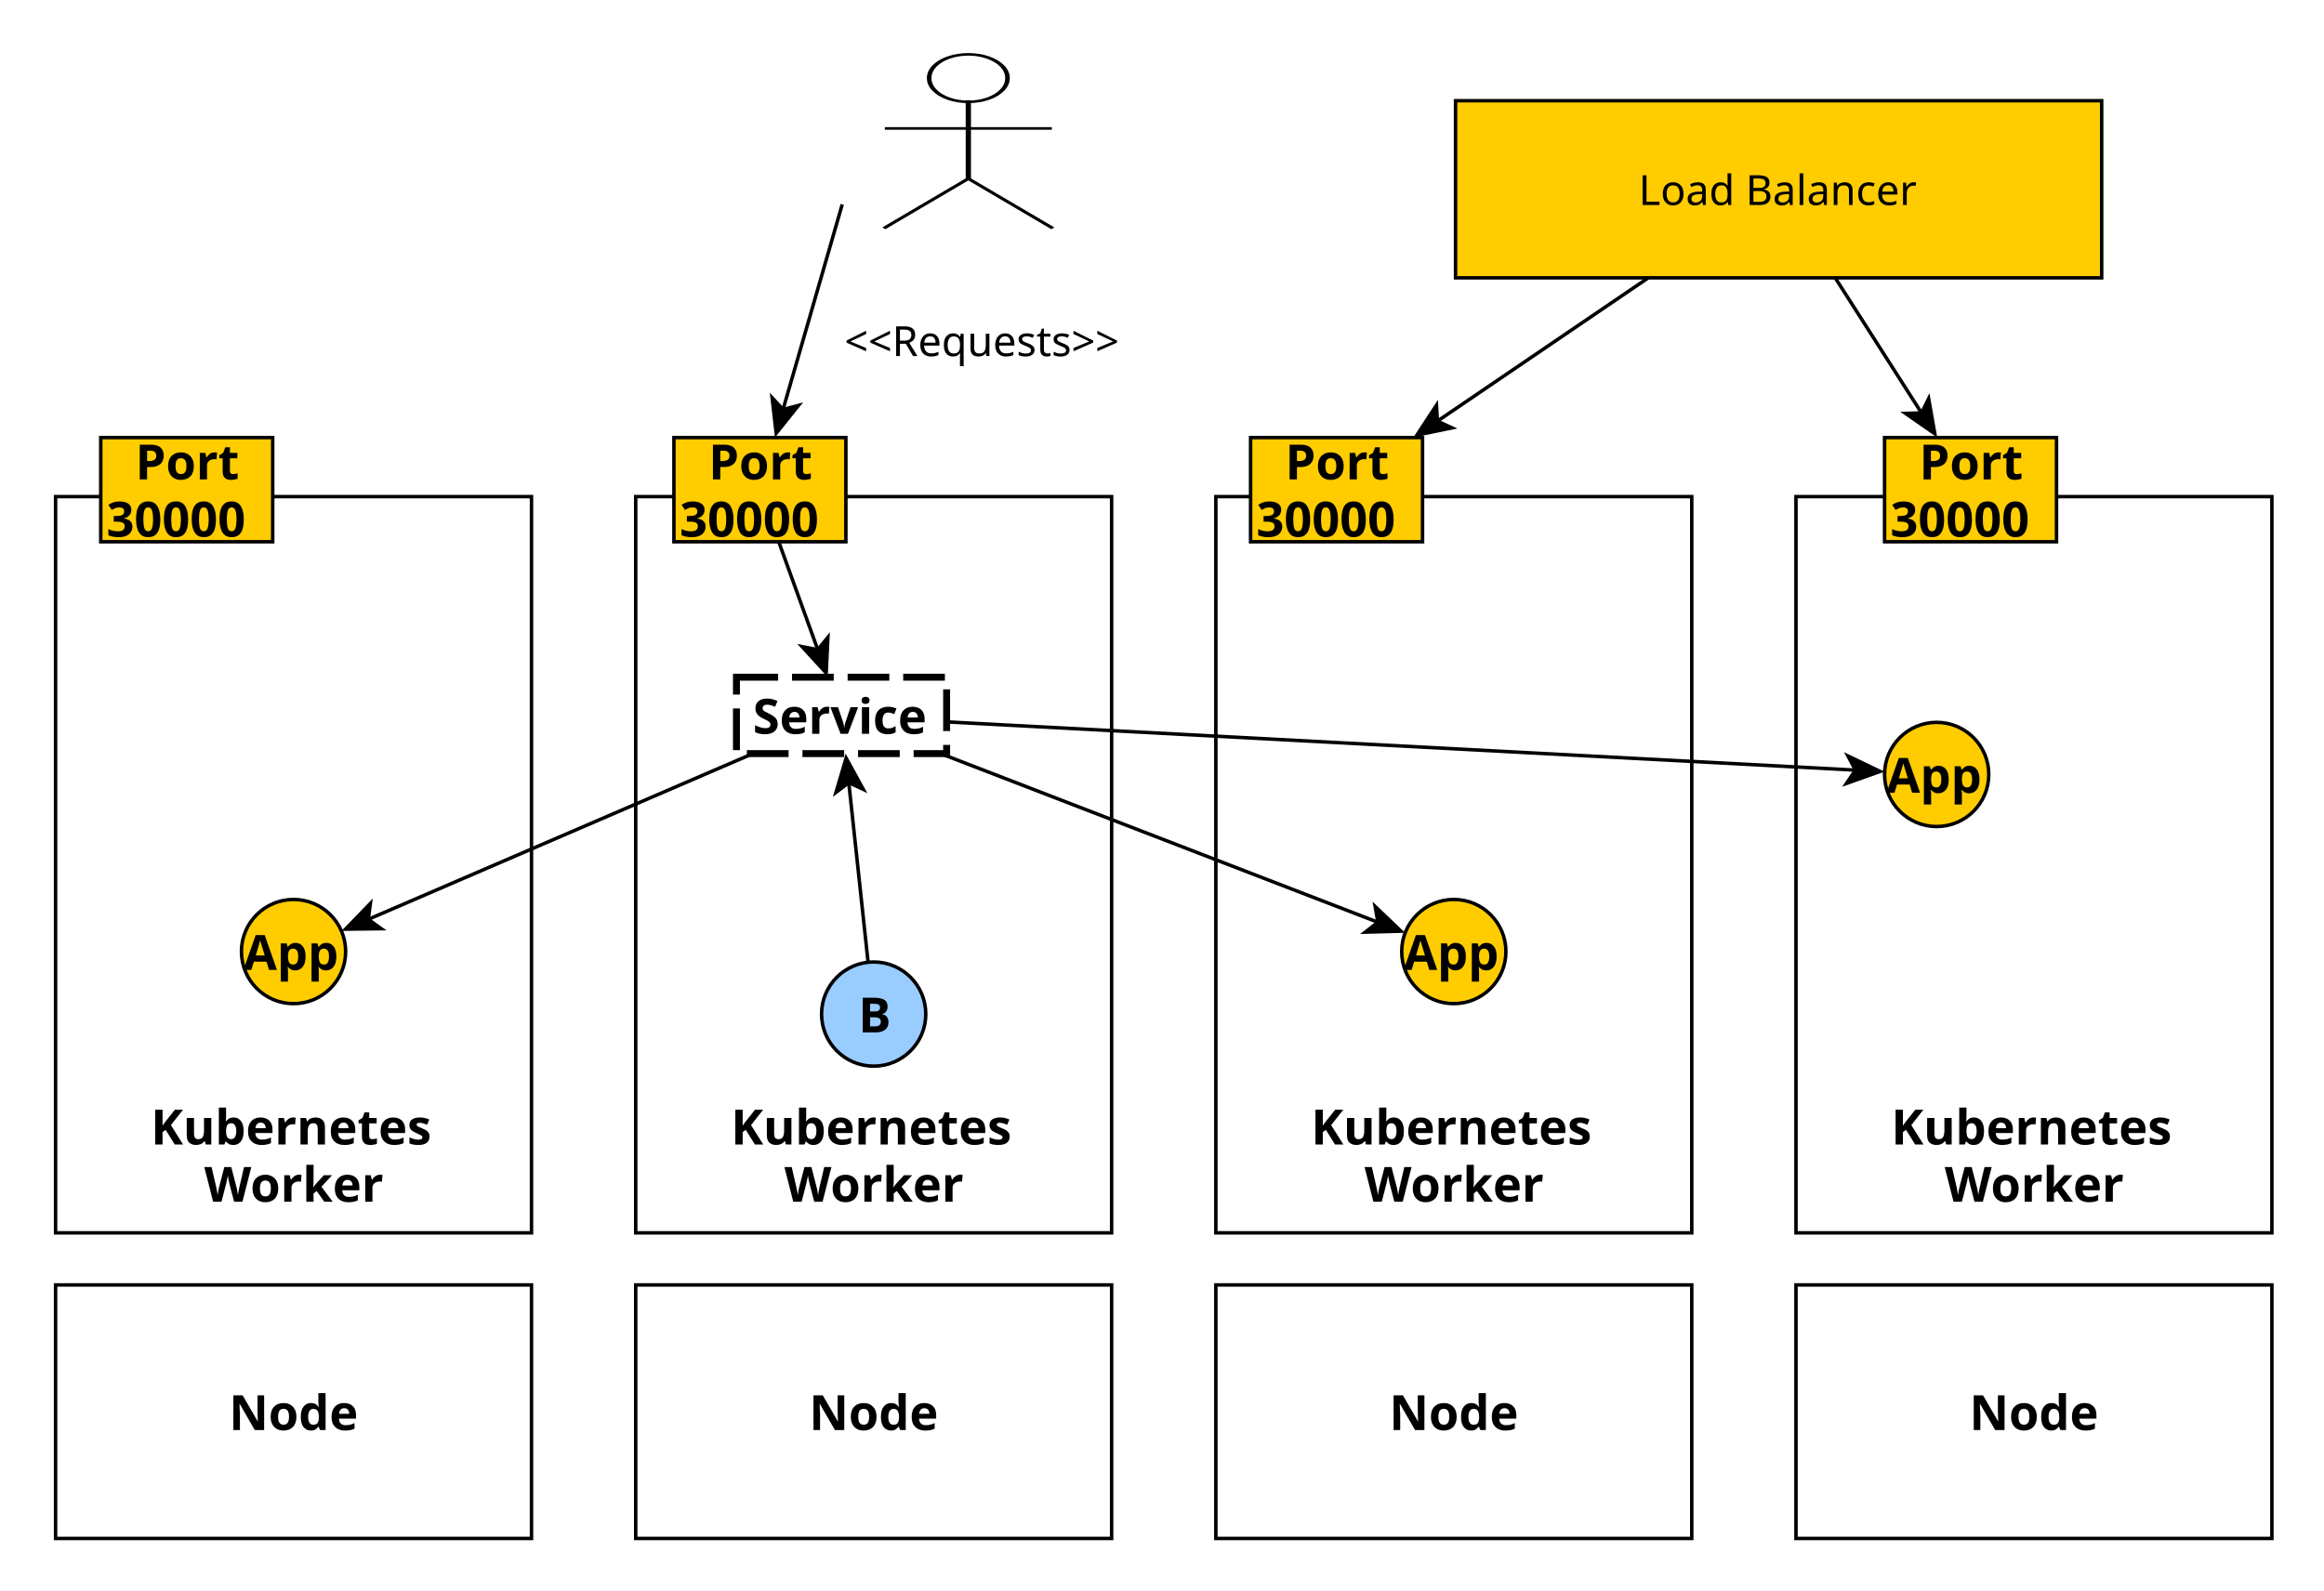
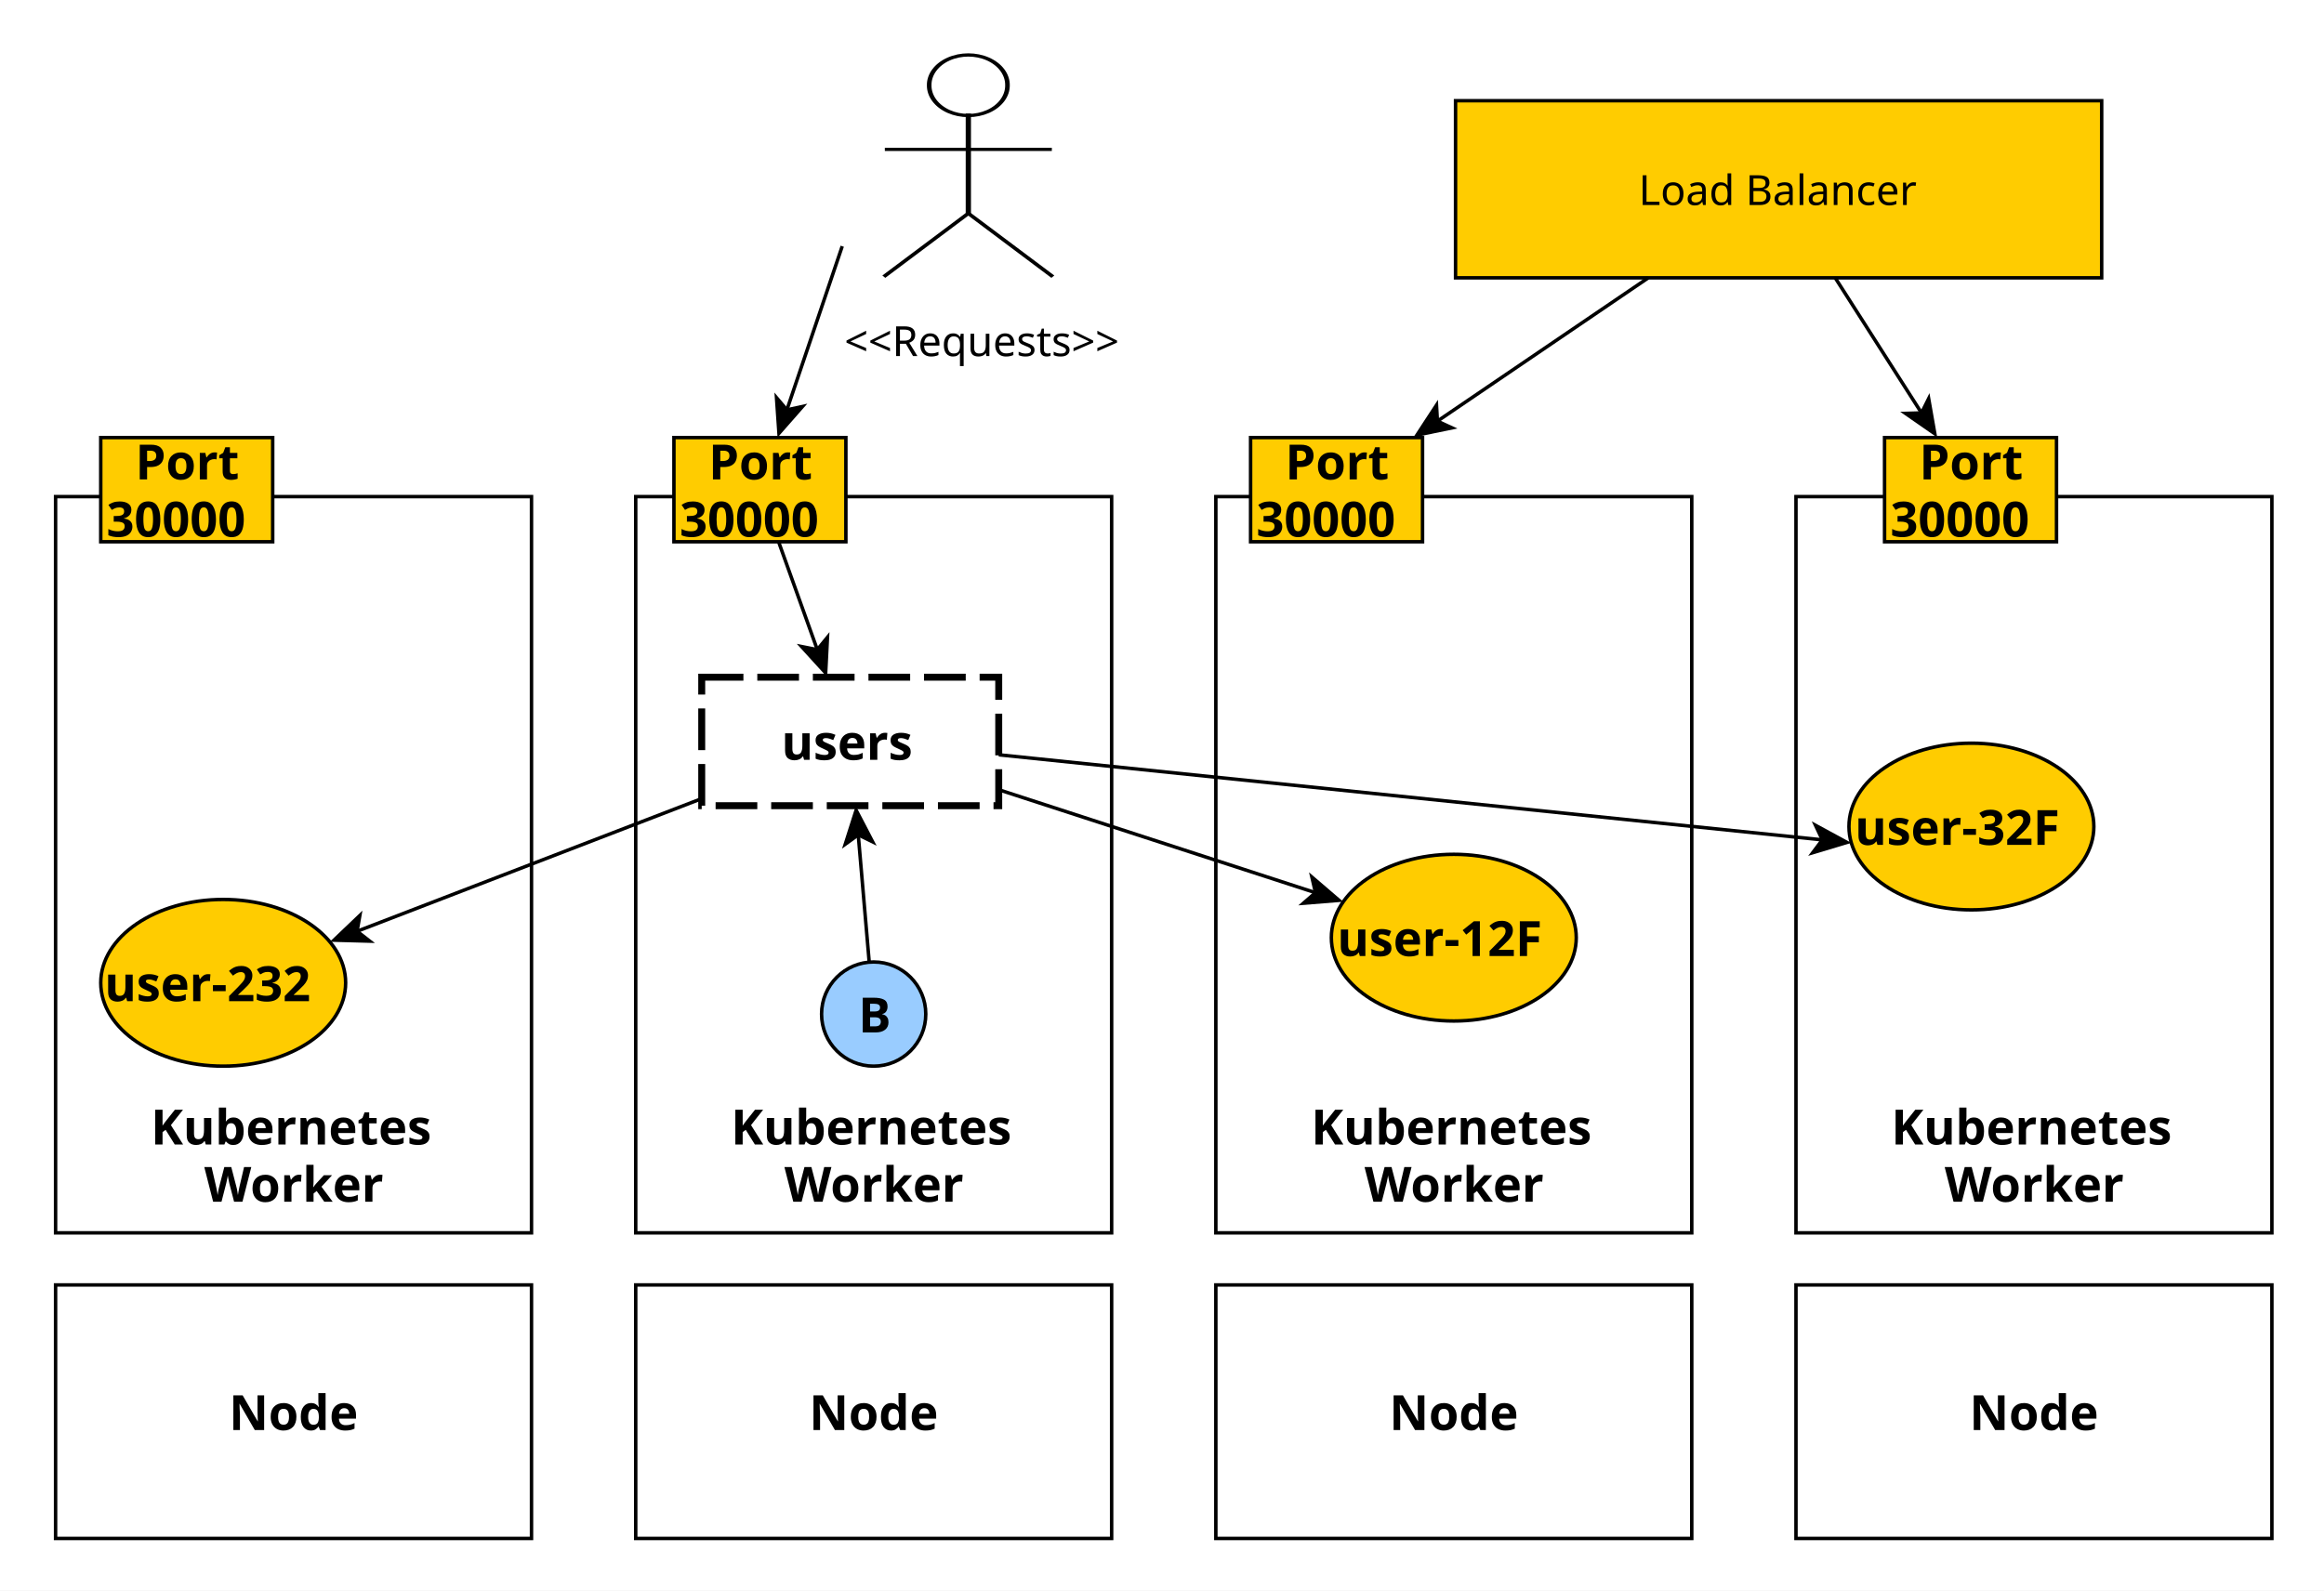
<svg xmlns="http://www.w3.org/2000/svg" fill-opacity="1" color-rendering="auto" color-interpolation="auto" text-rendering="auto" stroke="black" stroke-linecap="square" width="669" stroke-miterlimit="10" shape-rendering="auto" stroke-opacity="1" fill="black" stroke-dasharray="none" font-weight="normal" stroke-width="1" height="458" font-family="'Dialog'" font-style="normal" stroke-linejoin="miter" font-size="12px" stroke-dashoffset="0" image-rendering="auto">
  <defs id="genericDefs" />
  <g>
    <g fill="white" text-rendering="geometricPrecision" shape-rendering="geometricPrecision" transform="translate(-19,-154)" stroke="white">
      <rect x="19" width="669" height="458" y="154" clip-path="url(#clipPath2)" stroke="none" />
    </g>
    <g fill="white" text-rendering="geometricPrecision" shape-rendering="geometricPrecision" transform="matrix(1,0,0,1,-19,-154)" stroke="white">
      <rect x="536" width="137" height="212" y="297" clip-path="url(#clipPath2)" stroke="none" />
    </g>
    <g text-rendering="geometricPrecision" stroke-miterlimit="1.45" shape-rendering="geometricPrecision" transform="matrix(1,0,0,1,-19,-154)" stroke-linecap="butt">
      <rect fill="none" x="536" width="137" height="212" y="297" clip-path="url(#clipPath2)" />
      <text x="563.416" font-size="14px" y="483.559" clip-path="url(#clipPath2)" font-family="sans-serif" stroke="none" font-weight="bold" xml:space="preserve">Kubernetes</text>
      <text x="578.807" font-size="14px" y="500.047" clip-path="url(#clipPath2)" font-family="sans-serif" stroke="none" font-weight="bold" xml:space="preserve">Worker</text>
    </g>
    <g fill="white" text-rendering="geometricPrecision" shape-rendering="geometricPrecision" transform="matrix(1,0,0,1,-19,-154)" stroke="white">
      <rect x="369" width="137" height="212" y="297" clip-path="url(#clipPath2)" stroke="none" />
    </g>
    <g text-rendering="geometricPrecision" stroke-miterlimit="1.45" shape-rendering="geometricPrecision" transform="matrix(1,0,0,1,-19,-154)" stroke-linecap="butt">
      <rect fill="none" x="369" width="137" height="212" y="297" clip-path="url(#clipPath2)" />
      <text x="396.416" font-size="14px" y="483.559" clip-path="url(#clipPath2)" font-family="sans-serif" stroke="none" font-weight="bold" xml:space="preserve">Kubernetes</text>
      <text x="411.807" font-size="14px" y="500.047" clip-path="url(#clipPath2)" font-family="sans-serif" stroke="none" font-weight="bold" xml:space="preserve">Worker</text>
    </g>
    <g fill="white" text-rendering="geometricPrecision" shape-rendering="geometricPrecision" transform="matrix(1,0,0,1,-19,-154)" stroke="white">
      <rect x="202" width="137" height="212" y="297" clip-path="url(#clipPath2)" stroke="none" />
    </g>
    <g text-rendering="geometricPrecision" stroke-miterlimit="1.45" shape-rendering="geometricPrecision" transform="matrix(1,0,0,1,-19,-154)" stroke-linecap="butt">
      <rect fill="none" x="202" width="137" height="212" y="297" clip-path="url(#clipPath2)" />
      <text x="229.416" font-size="14px" y="483.559" clip-path="url(#clipPath2)" font-family="sans-serif" stroke="none" font-weight="bold" xml:space="preserve">Kubernetes</text>
      <text x="244.807" font-size="14px" y="500.047" clip-path="url(#clipPath2)" font-family="sans-serif" stroke="none" font-weight="bold" xml:space="preserve">Worker</text>
    </g>
    <g fill="white" text-rendering="geometricPrecision" shape-rendering="geometricPrecision" transform="matrix(1,0,0,1,-19,-154)" stroke="white">
      <rect x="202" width="137" height="73" y="524" clip-path="url(#clipPath2)" stroke="none" />
    </g>
    <g text-rendering="geometricPrecision" stroke-miterlimit="1.45" shape-rendering="geometricPrecision" transform="matrix(1,0,0,1,-19,-154)" stroke-linecap="butt">
      <rect fill="none" x="202" width="137" height="73" y="524" clip-path="url(#clipPath2)" />
      <text x="251.91" font-size="14px" y="565.791" clip-path="url(#clipPath2)" font-family="sans-serif" stroke="none" font-weight="bold" xml:space="preserve">Node</text>
    </g>
    <g fill="rgb(255,204,0)" text-rendering="geometricPrecision" shape-rendering="geometricPrecision" transform="matrix(1,0,0,1,-19,-154)" stroke="rgb(255,204,0)">
      <rect x="213" width="49.5" height="30" y="280" clip-path="url(#clipPath2)" stroke="none" />
    </g>
    <g text-rendering="geometricPrecision" stroke-miterlimit="1.45" shape-rendering="geometricPrecision" transform="matrix(1,0,0,1,-19,-154)" stroke-linecap="butt">
      <rect fill="none" x="213" width="49.5" height="30" y="280" clip-path="url(#clipPath2)" />
      <text x="222.967" font-size="14px" y="292.047" clip-path="url(#clipPath2)" font-family="sans-serif" stroke="none" font-weight="bold" xml:space="preserve">Port</text>
      <text x="214.662" font-size="14px" y="308.535" clip-path="url(#clipPath2)" font-family="sans-serif" stroke="none" font-weight="bold" xml:space="preserve">30000</text>
    </g>
-     <g text-rendering="geometricPrecision" shape-rendering="geometricPrecision" transform="matrix(1.2163,0,0,0.7356,253.8159,15.3531)">
+     <g text-rendering="geometricPrecision" shape-rendering="geometricPrecision" transform="matrix(1.2163,0,0,0.9375,253.8158,15.4498)">
      <g clip-path="url(#clipPath3)">
        <svg opacity="1" writing-mode="lr-tb" stop-color="rgb(0, 0, 0)" shape-rendering="auto" glyph-orientation-horizontal="0deg" color-profile="auto" lighting-color="rgb(255, 255, 255)" color="rgb(0, 0, 0)" font-weight="400" alignment-baseline="auto" font-style="normal" version="1.0" color-interpolation-filters="linearrgb" text-anchor="start" stroke-linecap="butt" color-interpolation="srgb" font-variant="normal" word-spacing="normal" fill-opacity="1" text-rendering="auto" clip-path="none" text-decoration="none" letter-spacing="normal" glyph-orientation-vertical="auto" display="inline" font-size-adjust="none" overflow="visible" fill="rgb(0, 0, 0)" font-stretch="normal" stroke-dasharray="none" id="svg1.svg2" stroke-miterlimit="4" stop-opacity="1" color-rendering="auto" font-size="12" pointer-events="visiblepainted" mask="none" direction="ltr" baseline-shift="baseline" enable-background="accumulate" fill-rule="nonzero" image-rendering="auto" stroke-dashoffset="0" marker-end="none" width="41" clip="auto" cursor="auto" stroke="none" filter="none" visibility="visible" kerning="auto" stroke-width="1" font-family="&quot;Arial&quot;,&quot;Helvetica&quot;,sans-serif" flood-opacity="1" clip-rule="nonzero" src="none" height="68.997" unicode-bidi="normal" stroke-linejoin="miter" stroke-opacity="1" flood-color="rgb(0, 0, 0)" dominant-baseline="auto" marker-start="none" marker-mid="none">
          <defs id="svg1.defs4">
            <clipPath clipPathUnits="userSpaceOnUse" id="clipPath1">
              <path d="M0 0 L669 0 L669 458 L0 458 L0 0 Z" />
            </clipPath>
            <clipPath clipPathUnits="userSpaceOnUse" id="clipPath2">
              <path d="M19 154 L688 154 L688 612 L19 612 L19 154 Z" />
            </clipPath>
            <clipPath clipPathUnits="userSpaceOnUse" id="clipPath3">
-               <path d="M-208.679 -20.873 L341.351 -20.873 L341.351 601.79 L-208.679 601.79 L-208.679 -20.873 Z" />
+               <path d="M-208.678 -16.48 L341.349 -16.48 L341.349 472.07 L-208.678 472.07 L-208.678 -16.48 Z" />
            </clipPath>
          </defs>
          <g id="svg1.layer1" transform="translate(-29.5,-42.95948)">
            <a id="svg1.a3142" transform="matrix(1.087391,0,0,1,-4.4742,0)">
              <path transform="translate(11.58689,5.290899)" style="fill:none;fill-rule:evenodd;stroke:#000000;stroke-width:1px;stroke-linecap:butt;stroke-linejoin:miter;stroke-opacity:1" id="svg1.path2160" d="M 47.029 47.37 A 8.52 9.201 0 1 1  29.99,47.37 A 8.52 9.201 0 1 1  47.029 47.37 z" />
            </a>
            <path style="fill:none" d="M 47.711 48.392 A 3.749 0 0 1 1  40.213,48.392 A 3.749 0 0 1 1  47.711 48.392 z" id="svg1.path3134" />
            <path style="fill:none;fill-rule:evenodd;stroke:#000000;stroke-width:1.243px;stroke-linecap:butt;stroke-linejoin:miter;stroke-opacity:1" d="M 50,61.337 C 50,91.363 50,92.248 50,92.248" id="svg1.path3136" />
            <path style="fill:none;fill-rule:evenodd;stroke:#000000;stroke-width:1px;stroke-linecap:butt;stroke-linejoin:miter;stroke-opacity:1" d="M 69.761,72.362 C 69.761,72.362 69.761,72.362 50.239,72.362 C 30.239,72.362 30.239,72.362 30.239,72.362 L 30.239,72.362" id="svg1.path3138" />
            <path style="fill:none;fill-rule:evenodd;stroke:#000000;stroke-width:1px;stroke-linecap:butt;stroke-linejoin:miter;stroke-opacity:1" d="M 30,111.457 C 30,111.457 30,111.457 50,92.014 C 70,111.457 70,111.457 70,111.457" id="svg1.path3140" />
          </g>
        </svg>
      </g>
    </g>
    <g fill="white" text-rendering="geometricPrecision" shape-rendering="geometricPrecision" transform="matrix(1,0,0,1,-19,-154)" stroke="white">
      <rect x="369" width="137" height="73" y="524" clip-path="url(#clipPath2)" stroke="none" />
    </g>
    <g text-rendering="geometricPrecision" stroke-miterlimit="1.45" shape-rendering="geometricPrecision" transform="matrix(1,0,0,1,-19,-154)" stroke-linecap="butt">
      <rect fill="none" x="369" width="137" height="73" y="524" clip-path="url(#clipPath2)" />
      <text x="418.91" font-size="14px" y="565.791" clip-path="url(#clipPath2)" font-family="sans-serif" stroke="none" font-weight="bold" xml:space="preserve">Node</text>
    </g>
    <g fill="white" text-rendering="geometricPrecision" shape-rendering="geometricPrecision" transform="matrix(1,0,0,1,-19,-154)" stroke="white">
      <rect x="536" width="137" height="73" y="524" clip-path="url(#clipPath2)" stroke="none" />
    </g>
    <g text-rendering="geometricPrecision" stroke-miterlimit="1.45" shape-rendering="geometricPrecision" transform="matrix(1,0,0,1,-19,-154)" stroke-linecap="butt">
      <rect fill="none" x="536" width="137" height="73" y="524" clip-path="url(#clipPath2)" />
      <text x="585.91" font-size="14px" y="565.791" clip-path="url(#clipPath2)" font-family="sans-serif" stroke="none" font-weight="bold" xml:space="preserve">Node</text>
    </g>
-     <g fill="rgb(255,204,0)" text-rendering="geometricPrecision" shape-rendering="geometricPrecision" transform="matrix(1,0,0,1,-19,-154)" stroke="rgb(255,204,0)">
-       <circle r="15" clip-path="url(#clipPath2)" cx="437.5" cy="428" stroke="none" />
-     </g>
-     <g text-rendering="geometricPrecision" stroke-miterlimit="1.45" shape-rendering="geometricPrecision" transform="matrix(1,0,0,1,-19,-154)" stroke-linecap="butt">
-       <circle fill="none" r="15" clip-path="url(#clipPath2)" cx="437.5" cy="428" />
-       <text x="423.069" font-size="14px" y="433.291" clip-path="url(#clipPath2)" font-family="sans-serif" stroke="none" font-weight="bold" xml:space="preserve">App</text>
-     </g>
-     <g fill="rgb(255,204,0)" text-rendering="geometricPrecision" shape-rendering="geometricPrecision" transform="matrix(1,0,0,1,-19,-154)" stroke="rgb(255,204,0)">
-       <circle r="15" clip-path="url(#clipPath2)" cx="576.5" cy="377" stroke="none" />
-     </g>
-     <g text-rendering="geometricPrecision" stroke-miterlimit="1.45" shape-rendering="geometricPrecision" transform="matrix(1,0,0,1,-19,-154)" stroke-linecap="butt">
-       <circle fill="none" r="15" clip-path="url(#clipPath2)" cx="576.5" cy="377" />
-       <text x="562.069" font-size="14px" y="382.291" clip-path="url(#clipPath2)" font-family="sans-serif" stroke="none" font-weight="bold" xml:space="preserve">App</text>
-     </g>
    <g fill="white" text-rendering="geometricPrecision" shape-rendering="geometricPrecision" transform="matrix(1,0,0,1,-19,-154)" stroke="white">
      <rect x="35" width="137" height="212" y="297" clip-path="url(#clipPath2)" stroke="none" />
    </g>
    <g text-rendering="geometricPrecision" stroke-miterlimit="1.45" shape-rendering="geometricPrecision" transform="matrix(1,0,0,1,-19,-154)" stroke-linecap="butt">
      <rect fill="none" x="35" width="137" height="212" y="297" clip-path="url(#clipPath2)" />
      <text x="62.416" font-size="14px" y="483.559" clip-path="url(#clipPath2)" font-family="sans-serif" stroke="none" font-weight="bold" xml:space="preserve">Kubernetes</text>
      <text x="77.807" font-size="14px" y="500.047" clip-path="url(#clipPath2)" font-family="sans-serif" stroke="none" font-weight="bold" xml:space="preserve">Worker</text>
    </g>
    <g fill="white" text-rendering="geometricPrecision" shape-rendering="geometricPrecision" transform="matrix(1,0,0,1,-19,-154)" stroke="white">
      <rect x="35" width="137" height="73" y="524" clip-path="url(#clipPath2)" stroke="none" />
    </g>
    <g text-rendering="geometricPrecision" stroke-miterlimit="1.45" shape-rendering="geometricPrecision" transform="matrix(1,0,0,1,-19,-154)" stroke-linecap="butt">
      <rect fill="none" x="35" width="137" height="73" y="524" clip-path="url(#clipPath2)" />
      <text x="84.91" font-size="14px" y="565.791" clip-path="url(#clipPath2)" font-family="sans-serif" stroke="none" font-weight="bold" xml:space="preserve">Node</text>
    </g>
    <g fill="rgb(255,204,0)" text-rendering="geometricPrecision" shape-rendering="geometricPrecision" transform="matrix(1,0,0,1,-19,-154)" stroke="rgb(255,204,0)">
-       <circle r="15" clip-path="url(#clipPath2)" cx="103.5" cy="428" stroke="none" />
+       <ellipse rx="35.25" ry="24" clip-path="url(#clipPath2)" cx="83.25" cy="437" stroke="none" />
    </g>
    <g text-rendering="geometricPrecision" stroke-miterlimit="1.45" shape-rendering="geometricPrecision" transform="matrix(1,0,0,1,-19,-154)" stroke-linecap="butt">
-       <circle fill="none" r="15" clip-path="url(#clipPath2)" cx="103.5" cy="428" />
-       <text x="89.069" font-size="14px" y="433.291" clip-path="url(#clipPath2)" font-family="sans-serif" stroke="none" font-weight="bold" xml:space="preserve">App</text>
+       <ellipse rx="35.25" fill="none" ry="24" clip-path="url(#clipPath2)" cx="83.25" cy="437" />
+       <text x="49.087" font-size="14px" y="442.291" clip-path="url(#clipPath2)" font-family="sans-serif" stroke="none" font-weight="bold" xml:space="preserve">user-232</text>
      <text x="262.081" xml:space="preserve" y="256.535" clip-path="url(#clipPath2)" font-family="sans-serif" stroke="none">&lt;&lt;Requests&gt;&gt;</text>
    </g>
    <g fill="rgb(153,204,255)" text-rendering="geometricPrecision" shape-rendering="geometricPrecision" transform="matrix(1,0,0,1,-19,-154)" stroke="rgb(153,204,255)">
      <circle r="15" clip-path="url(#clipPath2)" cx="270.5" cy="446" stroke="none" />
    </g>
    <g text-rendering="geometricPrecision" stroke-miterlimit="1.45" shape-rendering="geometricPrecision" transform="matrix(1,0,0,1,-19,-154)" stroke-linecap="butt">
      <circle fill="none" r="15" clip-path="url(#clipPath2)" cx="270.5" cy="446" />
      <text x="266.091" font-size="14px" y="451.291" clip-path="url(#clipPath2)" font-family="sans-serif" stroke="none" font-weight="bold" xml:space="preserve">B</text>
-       <rect x="231" y="349" clip-path="url(#clipPath2)" fill="none" width="60.5" stroke-dasharray="12,4" height="22" stroke-width="2" />
-       <text x="235.711" font-size="14px" y="365.291" clip-path="url(#clipPath2)" font-family="sans-serif" stroke="none" font-weight="bold" xml:space="preserve">Service</text>
+       <rect x="221" y="349" clip-path="url(#clipPath2)" fill="none" width="85.5" stroke-dasharray="12,4" height="37" stroke-width="2" />
+       <text x="243.953" font-size="14px" y="372.791" clip-path="url(#clipPath2)" font-family="sans-serif" stroke="none" font-weight="bold" xml:space="preserve">users</text>
    </g>
    <g fill="rgb(255,204,0)" text-rendering="geometricPrecision" shape-rendering="geometricPrecision" transform="matrix(1,0,0,1,-19,-154)" stroke="rgb(255,204,0)">
      <rect x="561.5" width="49.5" height="30" y="280" clip-path="url(#clipPath2)" stroke="none" />
    </g>
    <g text-rendering="geometricPrecision" stroke-miterlimit="1.45" shape-rendering="geometricPrecision" transform="matrix(1,0,0,1,-19,-154)" stroke-linecap="butt">
      <rect fill="none" x="561.5" width="49.5" height="30" y="280" clip-path="url(#clipPath2)" />
      <text x="571.467" font-size="14px" y="292.047" clip-path="url(#clipPath2)" font-family="sans-serif" stroke="none" font-weight="bold" xml:space="preserve">Port</text>
      <text x="563.162" font-size="14px" y="308.535" clip-path="url(#clipPath2)" font-family="sans-serif" stroke="none" font-weight="bold" xml:space="preserve">30000</text>
    </g>
    <g fill="rgb(255,204,0)" text-rendering="geometricPrecision" shape-rendering="geometricPrecision" transform="matrix(1,0,0,1,-19,-154)" stroke="rgb(255,204,0)">
      <rect x="48" width="49.5" height="30" y="280" clip-path="url(#clipPath2)" stroke="none" />
    </g>
    <g text-rendering="geometricPrecision" stroke-miterlimit="1.45" shape-rendering="geometricPrecision" transform="matrix(1,0,0,1,-19,-154)" stroke-linecap="butt">
      <rect fill="none" x="48" width="49.5" height="30" y="280" clip-path="url(#clipPath2)" />
      <text x="57.967" font-size="14px" y="292.047" clip-path="url(#clipPath2)" font-family="sans-serif" stroke="none" font-weight="bold" xml:space="preserve">Port</text>
      <text x="49.662" font-size="14px" y="308.535" clip-path="url(#clipPath2)" font-family="sans-serif" stroke="none" font-weight="bold" xml:space="preserve">30000</text>
    </g>
    <g fill="rgb(255,204,0)" text-rendering="geometricPrecision" shape-rendering="geometricPrecision" transform="matrix(1,0,0,1,-19,-154)" stroke="rgb(255,204,0)">
      <rect x="379" width="49.5" height="30" y="280" clip-path="url(#clipPath2)" stroke="none" />
    </g>
    <g text-rendering="geometricPrecision" stroke-miterlimit="1.45" shape-rendering="geometricPrecision" transform="matrix(1,0,0,1,-19,-154)" stroke-linecap="butt">
      <rect fill="none" x="379" width="49.5" height="30" y="280" clip-path="url(#clipPath2)" />
      <text x="388.967" font-size="14px" y="292.047" clip-path="url(#clipPath2)" font-family="sans-serif" stroke="none" font-weight="bold" xml:space="preserve">Port</text>
      <text x="380.662" font-size="14px" y="308.535" clip-path="url(#clipPath2)" font-family="sans-serif" stroke="none" font-weight="bold" xml:space="preserve">30000</text>
    </g>
    <g fill="rgb(255,204,0)" text-rendering="geometricPrecision" shape-rendering="geometricPrecision" transform="matrix(1,0,0,1,-19,-154)" stroke="rgb(255,204,0)">
      <rect x="438" width="186" height="51" y="183" clip-path="url(#clipPath2)" stroke="none" />
    </g>
    <g text-rendering="geometricPrecision" stroke-miterlimit="1.45" shape-rendering="geometricPrecision" transform="matrix(1,0,0,1,-19,-154)" stroke-linecap="butt">
      <rect fill="none" x="438" width="186" height="51" y="183" clip-path="url(#clipPath2)" />
      <text x="490.72" xml:space="preserve" y="213.035" clip-path="url(#clipPath2)" font-family="sans-serif" stroke="none">Load Balancer</text>
-       <path fill="none" d="M261.45 212.86 L244.296 272.314" clip-path="url(#clipPath2)" />
-       <path d="M242.078 280 L250.209 269.856 L244.573 271.353 L240.601 267.084 Z" clip-path="url(#clipPath2)" stroke="none" />
-       <path fill="none" d="M243.173 310 L254.553 341.477" clip-path="url(#clipPath2)" />
-       <path d="M257.273 349 L257.895 336.015 L254.213 340.536 L248.491 339.415 Z" clip-path="url(#clipPath2)" stroke="none" />
-       <path fill="none" d="M268.896 431.086 L263.289 378.954" clip-path="url(#clipPath2)" />
-       <path d="M262.433 371 L258.745 383.466 L263.396 379.948 L268.688 382.397 Z" clip-path="url(#clipPath2)" stroke="none" />
-       <path fill="none" d="M291.505 361.871 L553.532 375.781" clip-path="url(#clipPath2)" />
-       <path d="M561.521 376.205 L549.803 370.576 L552.534 375.728 L549.273 380.562 Z" clip-path="url(#clipPath2)" stroke="none" />
-       <path fill="none" d="M235.732 371 L124.621 418.895" clip-path="url(#clipPath2)" />
-       <path d="M117.275 422.062 L130.274 421.904 L125.54 418.5 L126.315 412.721 Z" clip-path="url(#clipPath2)" stroke="none" />
-       <path fill="none" d="M289.761 371 L416.042 419.721" clip-path="url(#clipPath2)" />
-       <path d="M423.505 422.601 L414.11 413.616 L415.109 419.361 L410.51 422.946 Z" clip-path="url(#clipPath2)" stroke="none" />
+     </g>
+     <g fill="rgb(255,204,0)" text-rendering="geometricPrecision" shape-rendering="geometricPrecision" transform="matrix(1,0,0,1,-19,-154)" stroke="rgb(255,204,0)">
+       <ellipse rx="35.25" ry="24" clip-path="url(#clipPath2)" cx="437.5" cy="424" stroke="none" />
+     </g>
+     <g text-rendering="geometricPrecision" stroke-miterlimit="1.45" shape-rendering="geometricPrecision" transform="matrix(1,0,0,1,-19,-154)" stroke-linecap="butt">
+       <ellipse rx="35.25" fill="none" ry="24" clip-path="url(#clipPath2)" cx="437.5" cy="424" />
+       <text x="403.935" font-size="14px" y="429.291" clip-path="url(#clipPath2)" font-family="sans-serif" stroke="none" font-weight="bold" xml:space="preserve">user-12F</text>
+     </g>
+     <g fill="rgb(255,204,0)" text-rendering="geometricPrecision" shape-rendering="geometricPrecision" transform="matrix(1,0,0,1,-19,-154)" stroke="rgb(255,204,0)">
+       <ellipse rx="35.25" ry="24" clip-path="url(#clipPath2)" cx="586.5" cy="392" stroke="none" />
+     </g>
+     <g text-rendering="geometricPrecision" stroke-miterlimit="1.45" shape-rendering="geometricPrecision" transform="matrix(1,0,0,1,-19,-154)" stroke-linecap="butt">
+       <ellipse rx="35.25" fill="none" ry="24" clip-path="url(#clipPath2)" cx="586.5" cy="392" />
+       <text x="552.936" font-size="14px" y="397.291" clip-path="url(#clipPath2)" font-family="sans-serif" stroke="none" font-weight="bold" xml:space="preserve">user-32F</text>
+       <path fill="none" d="M261.45 224.9 L245.384 272.421" clip-path="url(#clipPath2)" />
+       <path d="M242.821 280 L251.401 270.233 L245.704 271.474 L241.928 267.031 Z" clip-path="url(#clipPath2)" stroke="none" />
+       <path fill="none" d="M243.129 310 L254.415 341.47" clip-path="url(#clipPath2)" />
+       <path d="M257.115 349 L257.771 336.017 L254.077 340.528 L248.358 339.392 Z" clip-path="url(#clipPath2)" stroke="none" />
+       <path fill="none" d="M269.215 431.055 L266.026 393.971" clip-path="url(#clipPath2)" />
+       <path d="M265.341 386 L261.387 398.384 L266.112 394.967 L271.35 397.527 Z" clip-path="url(#clipPath2)" stroke="none" />
+       <path fill="none" d="M221 383.961 L121.399 422.311" clip-path="url(#clipPath2)" />
+       <path d="M113.933 425.186 L126.928 425.54 L122.332 421.952 L123.335 416.208 Z" clip-path="url(#clipPath2)" stroke="none" />
      <path fill="none" d="M493.487 234 L432.433 275.503" clip-path="url(#clipPath2)" />
      <path d="M425.817 280 L438.552 277.389 L433.26 274.94 L432.93 269.119 Z" clip-path="url(#clipPath2)" stroke="none" />
      <path fill="none" d="M547.288 234 L572.363 273.258" clip-path="url(#clipPath2)" />
      <path d="M576.669 280 L574.423 267.195 L571.824 272.415 L565.996 272.578 Z" clip-path="url(#clipPath2)" stroke="none" />
+       <path fill="none" d="M306.5 381.401 L398.084 411.183" clip-path="url(#clipPath2)" />
+       <path d="M405.692 413.657 L395.826 405.191 L397.133 410.873 L392.734 414.701 Z" clip-path="url(#clipPath2)" stroke="none" />
+       <path fill="none" d="M306.524 371.343 L544.001 395.883" clip-path="url(#clipPath2)" />
+       <path d="M551.959 396.706 L540.536 390.499 L543.006 395.781 L539.508 400.446 Z" clip-path="url(#clipPath2)" stroke="none" />
    </g>
  </g>
</svg>
